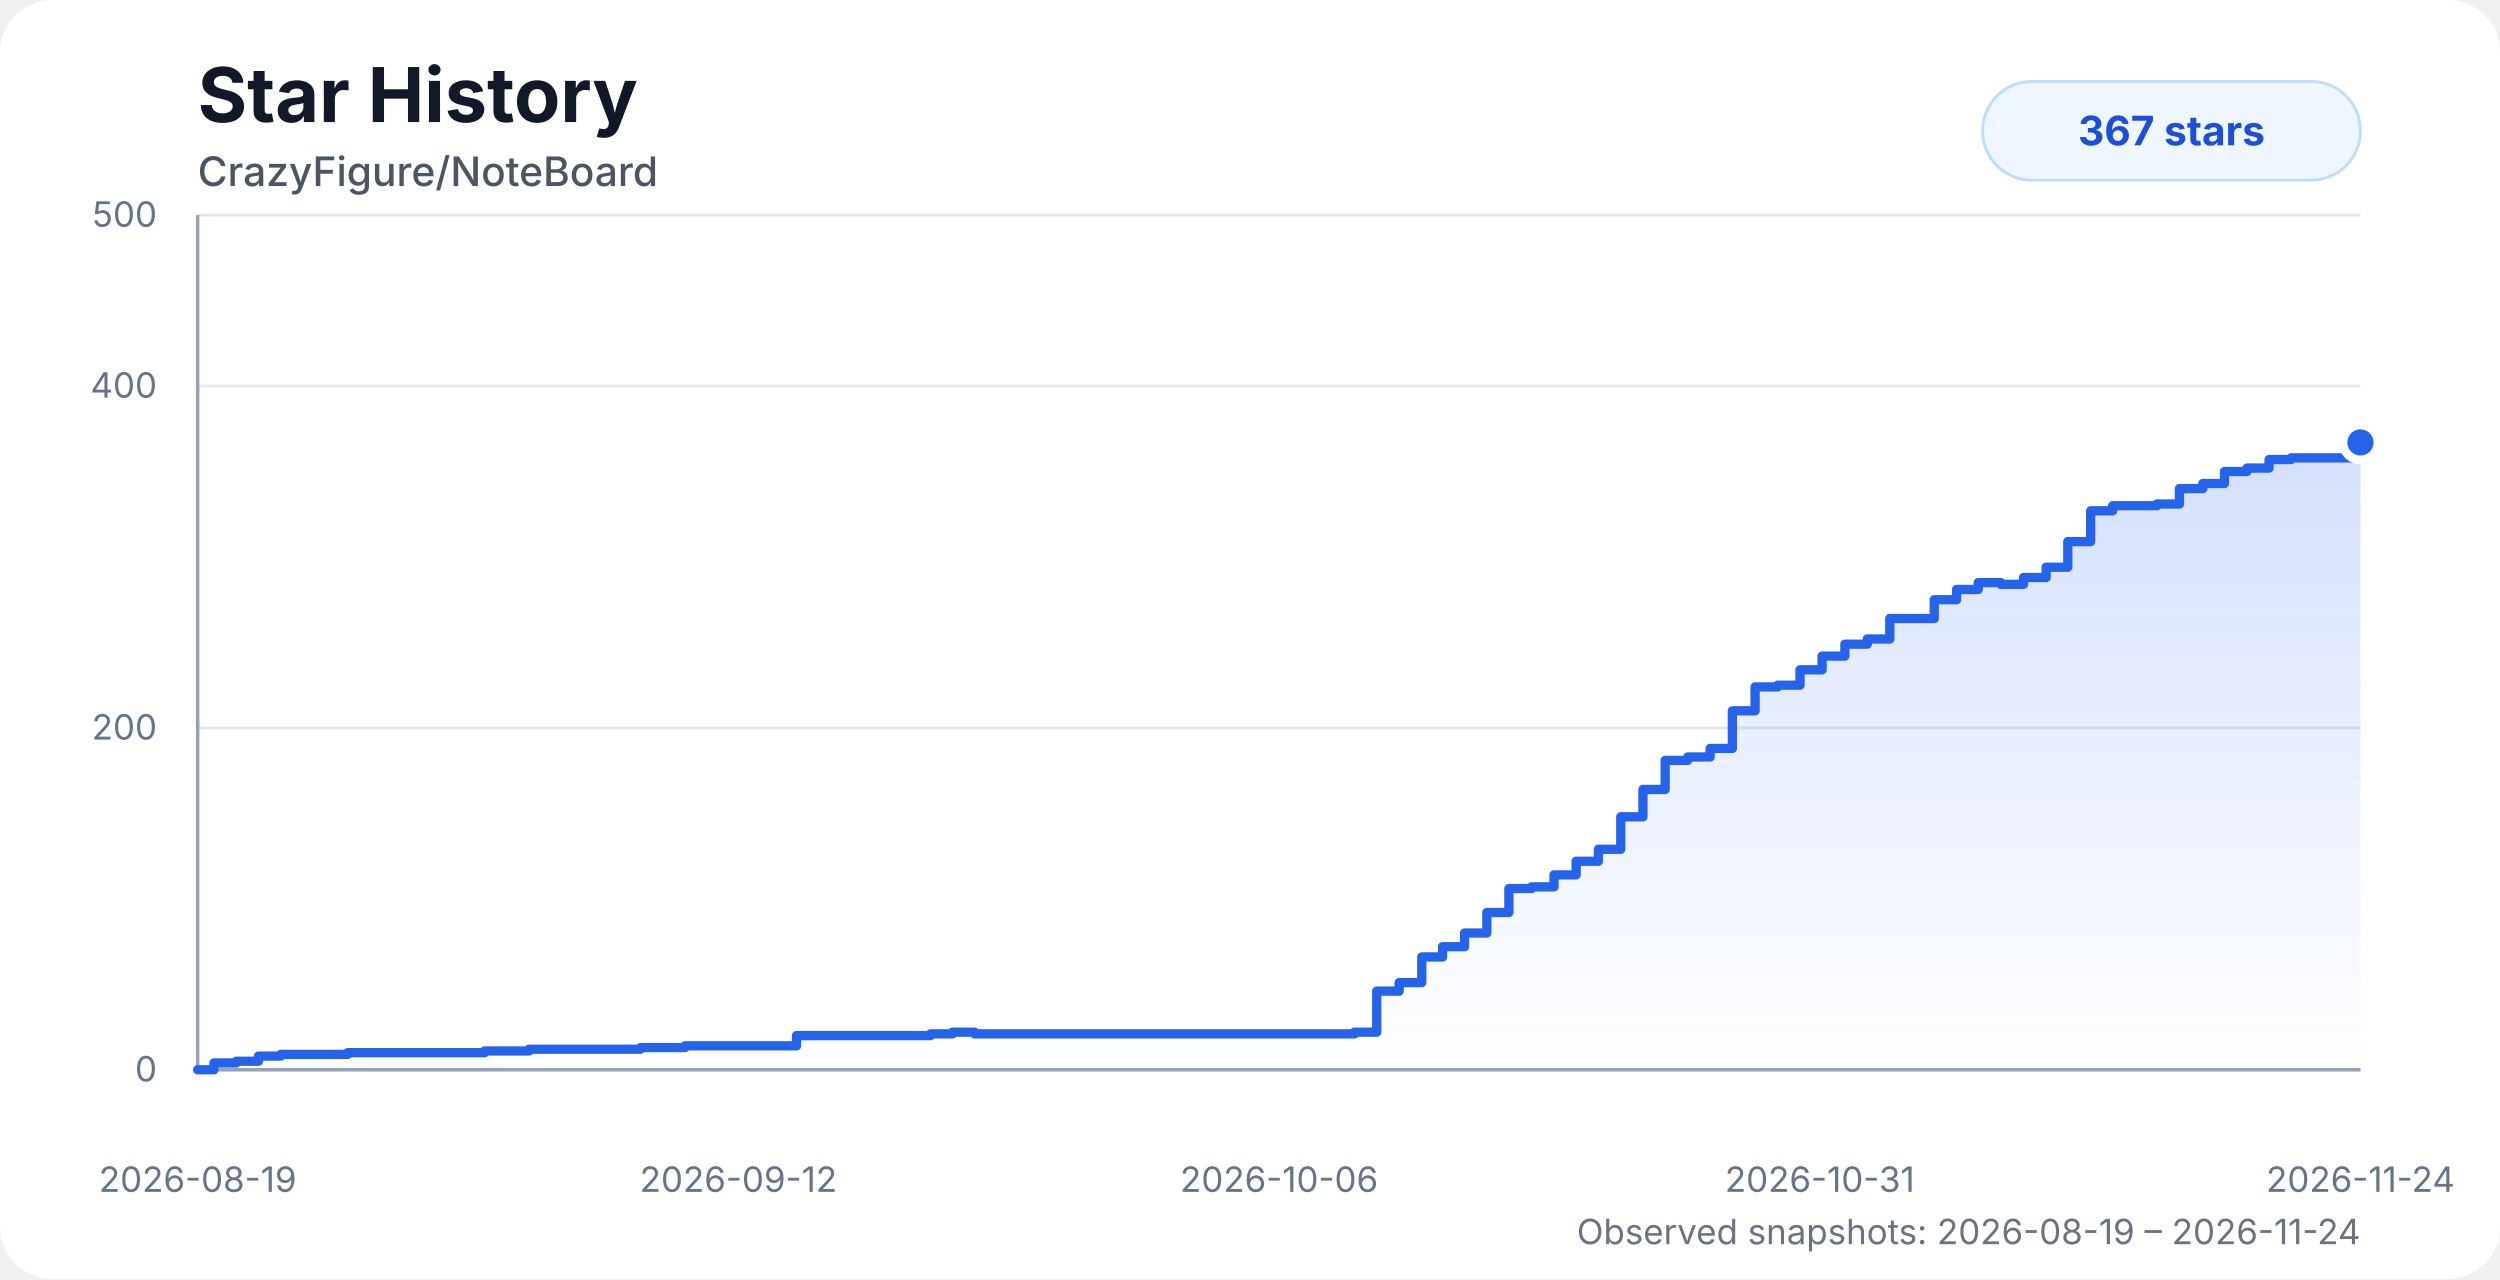
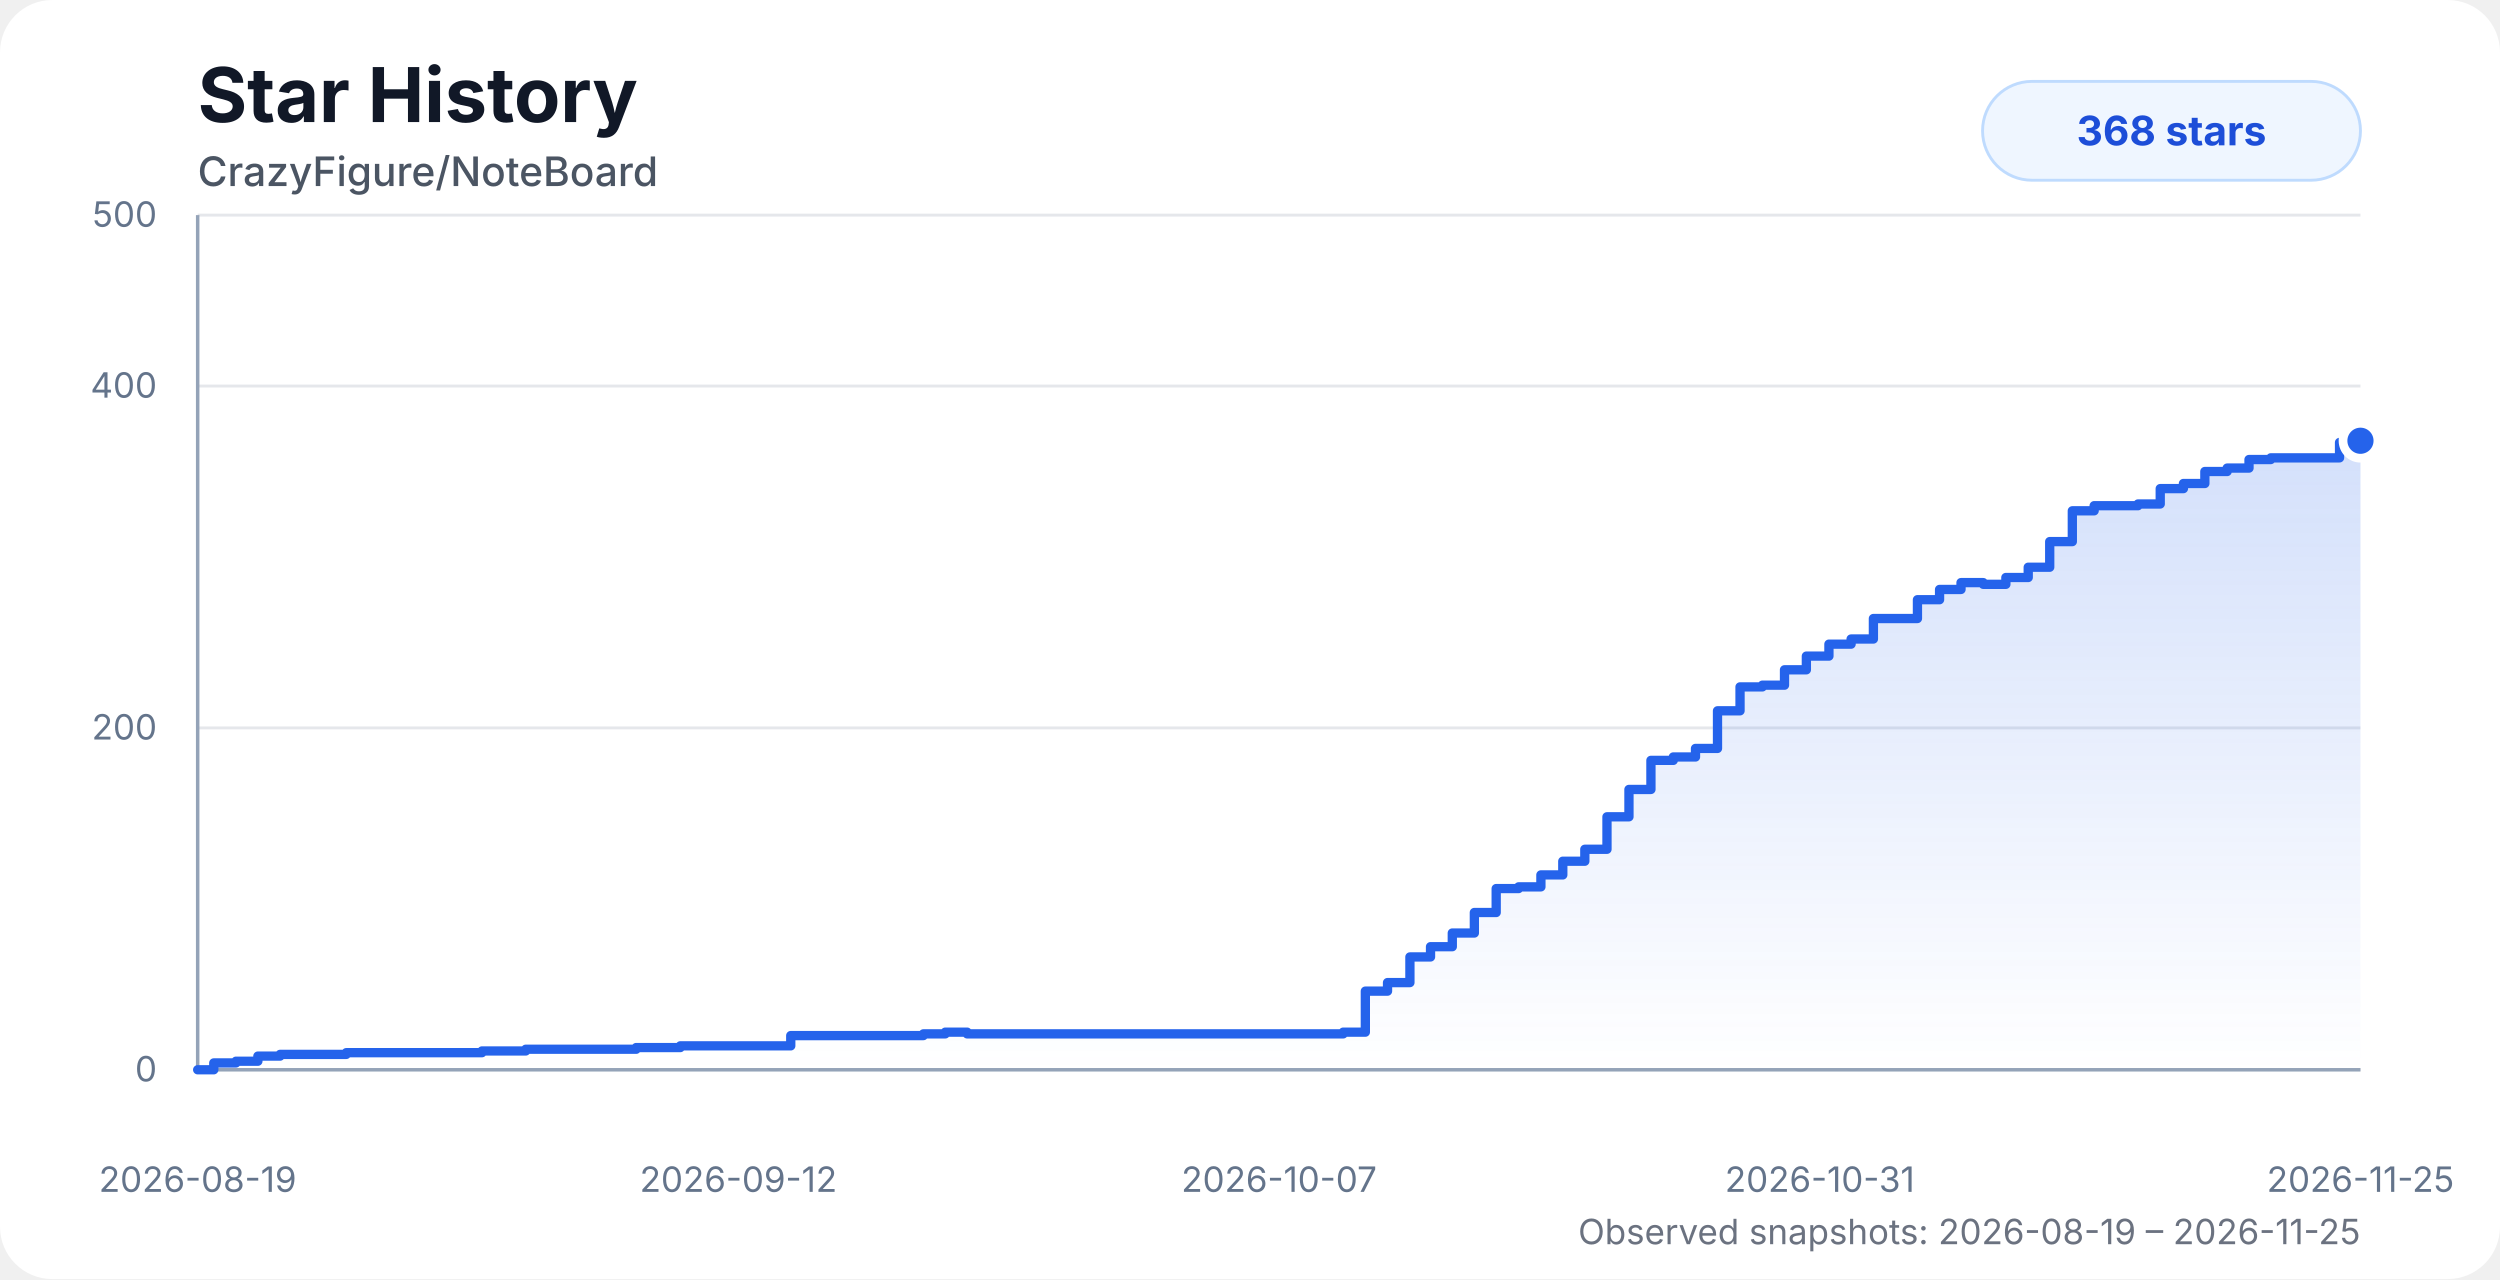
<svg xmlns="http://www.w3.org/2000/svg" width="860" height="440" viewBox="0 0 860 440" role="img" aria-labelledby="title desc">
  <style>
    .chart-bg { fill: #ffffff; }
    .title { fill: #111827; font: 700 26px system-ui, -apple-system, BlinkMacSystemFont, "Segoe UI", sans-serif; }
    .subtitle { fill: #4b5563; font: 500 14px system-ui, -apple-system, BlinkMacSystemFont, "Segoe UI", sans-serif; }
    .axis-label { fill: #64748b; font: 12px system-ui, -apple-system, BlinkMacSystemFont, "Segoe UI", sans-serif; }
    .grid { stroke: #e5e7eb; stroke-width: 1; }
    .axis { stroke: #94a3b8; stroke-width: 1.2; }
    .area { fill: url(#starGradient); opacity: 0.28; }
    .line { fill: none; stroke: #2563eb; stroke-width: 3.2; stroke-linecap: round; stroke-linejoin: round; }
    .dot { fill: #2563eb; stroke: #ffffff; stroke-width: 3; }
    .badge { fill: #eff6ff; stroke: #bfdbfe; }
    .badge-text { fill: #1d4ed8; font: 700 14px system-ui, -apple-system, BlinkMacSystemFont, "Segoe UI", sans-serif; }
    .status { fill: #6b7280; font: 12px system-ui, -apple-system, BlinkMacSystemFont, "Segoe UI", sans-serif; }
    @media (prefers-color-scheme: dark) {
      .chart-bg { fill: #0d1117; }
      .title { fill: #f8fafc; }
      .subtitle { fill: #cbd5e1; }
      .axis-label { fill: #94a3b8; }
      .grid { stroke: #1f2937; }
      .axis { stroke: #475569; }
      .dot { stroke: #0d1117; }
      .badge { fill: #172554; stroke: #1d4ed8; }
      .badge-text { fill: #bfdbfe; }
      .status { fill: #94a3b8; }
    }
  </style>
  <defs>
    <linearGradient id="starGradient" x1="0" x2="0" y1="0" y2="1">
      <stop offset="0%" stop-color="#2563eb" stop-opacity="0.72" />
      <stop offset="100%" stop-color="#2563eb" stop-opacity="0" />
    </linearGradient>
  </defs>
  <rect class="chart-bg" width="860" height="440" rx="18" />
  <text class="title" x="68" y="42">Star History</text>
  <text class="subtitle" x="68" y="64">CrazyFigure/NoteBoard</text>
  <g>
    <line class="grid" x1="68" y1="368" x2="812" y2="368" />
    <line class="grid" x1="68" y1="250.4" x2="812" y2="250.4" />
    <line class="grid" x1="68" y1="132.8" x2="812" y2="132.8" />
    <line class="grid" x1="68" y1="74" x2="812" y2="74" />
    <line class="axis" x1="68" y1="74" x2="68" y2="368" />
    <line class="axis" x1="68" y1="368" x2="812" y2="368" />
    <text class="axis-label" x="54" y="372" text-anchor="end">0</text>
    <text class="axis-label" x="54" y="254.4" text-anchor="end">200</text>
    <text class="axis-label" x="54" y="136.8" text-anchor="end">400</text>
    <text class="axis-label" x="54" y="78" text-anchor="end">500</text>
    <text class="axis-label" x="68" y="410" text-anchor="middle">2026-08-19</text>
    <text class="axis-label" x="254" y="410" text-anchor="middle">2026-09-12</text>
-     <text class="axis-label" x="440" y="410" text-anchor="middle">2026-10-06</text>
+     <text class="axis-label" x="440" y="410" text-anchor="middle">2026-10-07</text>
    <text class="axis-label" x="626" y="410" text-anchor="middle">2026-10-31</text>
-     <text class="axis-label" x="812" y="410" text-anchor="middle">2026-11-24</text>
+     <text class="axis-label" x="812" y="410" text-anchor="middle">2026-11-25</text>
  </g>
-   <path class="area" d="M 68 368 H 68 V 368 H 73.6 V 365.65 H 81.3 V 365.06 H 88.91 V 363.3 H 96.62 V 362.71 H 104.29 V 362.71 H 111.92 V 362.71 H 119.62 V 362.12 H 130.02 V 362.12 H 138.23 V 362.12 H 144.28 V 362.12 H 151.6 V 362.12 H 159.35 V 362.12 H 166.76 V 361.53 H 174.31 V 361.53 H 181.96 V 360.94 H 189.66 V 360.94 H 197.27 V 360.94 H 205 V 360.94 H 212.7 V 360.94 H 220.31 V 360.36 H 228 V 360.36 H 235.66 V 359.77 H 243.33 V 359.77 H 250.93 V 359.77 H 258.72 V 359.77 H 266.43 V 359.77 H 274.01 V 356.24 H 281.66 V 356.24 H 289.34 V 356.24 H 296.94 V 356.24 H 304.6 V 356.24 H 312.4 V 356.24 H 320.09 V 355.65 H 327.7 V 355.06 H 335.28 V 355.65 H 342.99 V 355.65 H 350.63 V 355.65 H 358.3 V 355.65 H 366.11 V 355.65 H 373.9 V 355.65 H 381.55 V 355.65 H 389.16 V 355.65 H 396.95 V 355.65 H 404.56 V 355.65 H 412.08 V 355.65 H 419.86 V 355.65 H 427.58 V 355.65 H 435.39 V 355.65 H 442.95 V 355.65 H 450.68 V 355.65 H 458.33 V 355.65 H 465.93 V 355.06 H 473.6 V 340.95 H 481.31 V 338.01 H 489.09 V 329.19 H 496.25 V 325.66 H 503.81 V 320.96 H 511.47 V 313.9 H 519.06 V 305.67 H 526.84 V 305.08 H 534.58 V 300.97 H 542.19 V 296.26 H 549.84 V 292.15 H 557.54 V 280.98 H 565.17 V 271.57 H 572.81 V 261.57 H 580.57 V 260.4 H 588.29 V 257.46 H 595.93 V 244.52 H 603.75 V 236.29 H 611.53 V 235.7 H 619.2 V 230.41 H 626.8 V 225.7 H 634.64 V 221.59 H 642.34 V 219.82 H 650.09 V 212.77 H 657.61 V 212.77 H 665.38 V 206.3 H 673.07 V 202.77 H 680.52 V 200.42 H 688.24 V 201.01 H 696.1 V 198.66 H 703.87 V 195.13 H 711.32 V 186.31 H 719.19 V 175.72 H 726.76 V 173.96 H 734.26 V 173.96 H 742.01 V 173.37 H 749.72 V 168.08 H 757.78 V 166.32 H 765.22 V 162.2 H 772.97 V 161.02 H 780.56 V 158.08 H 788.13 V 157.5 H 795.75 V 157.5 H 803.73 V 157.5 H 812 V 152.2 L 812 368 L 68 368 Z" />
-   <path class="line" d="M 68 368 H 68 V 368 H 73.6 V 365.65 H 81.3 V 365.06 H 88.91 V 363.3 H 96.62 V 362.71 H 104.29 V 362.71 H 111.92 V 362.71 H 119.62 V 362.12 H 130.02 V 362.12 H 138.23 V 362.12 H 144.28 V 362.12 H 151.6 V 362.12 H 159.35 V 362.12 H 166.76 V 361.53 H 174.31 V 361.53 H 181.96 V 360.94 H 189.66 V 360.94 H 197.27 V 360.94 H 205 V 360.94 H 212.7 V 360.94 H 220.31 V 360.36 H 228 V 360.36 H 235.66 V 359.77 H 243.33 V 359.77 H 250.93 V 359.77 H 258.72 V 359.77 H 266.43 V 359.77 H 274.01 V 356.24 H 281.66 V 356.24 H 289.34 V 356.24 H 296.94 V 356.24 H 304.6 V 356.24 H 312.4 V 356.24 H 320.09 V 355.65 H 327.7 V 355.06 H 335.28 V 355.65 H 342.99 V 355.65 H 350.63 V 355.65 H 358.3 V 355.65 H 366.11 V 355.65 H 373.9 V 355.65 H 381.55 V 355.65 H 389.16 V 355.65 H 396.95 V 355.65 H 404.56 V 355.65 H 412.08 V 355.65 H 419.86 V 355.65 H 427.58 V 355.65 H 435.39 V 355.65 H 442.95 V 355.65 H 450.68 V 355.65 H 458.33 V 355.65 H 465.93 V 355.06 H 473.6 V 340.95 H 481.31 V 338.01 H 489.09 V 329.19 H 496.25 V 325.66 H 503.81 V 320.96 H 511.47 V 313.9 H 519.06 V 305.67 H 526.84 V 305.08 H 534.58 V 300.97 H 542.19 V 296.26 H 549.84 V 292.15 H 557.54 V 280.98 H 565.17 V 271.57 H 572.81 V 261.57 H 580.57 V 260.4 H 588.29 V 257.46 H 595.93 V 244.52 H 603.75 V 236.29 H 611.53 V 235.7 H 619.2 V 230.41 H 626.8 V 225.7 H 634.64 V 221.59 H 642.34 V 219.82 H 650.09 V 212.77 H 657.61 V 212.77 H 665.38 V 206.3 H 673.07 V 202.77 H 680.52 V 200.42 H 688.24 V 201.01 H 696.1 V 198.66 H 703.87 V 195.13 H 711.32 V 186.31 H 719.19 V 175.72 H 726.76 V 173.96 H 734.26 V 173.96 H 742.01 V 173.37 H 749.72 V 168.08 H 757.78 V 166.32 H 765.22 V 162.2 H 772.97 V 161.02 H 780.56 V 158.08 H 788.13 V 157.5 H 795.75 V 157.5 H 803.73 V 157.5 H 812 V 152.2" />
-   <circle class="dot" cx="812" cy="152.2" r="6" />
+   <path class="area" d="M 68 368 H 68 V 368 H 73.54 V 365.65 H 81.17 V 365.06 H 88.71 V 363.3 H 96.35 V 362.71 H 103.94 V 362.71 H 111.49 V 362.71 H 119.12 V 362.12 H 129.42 V 362.12 H 137.55 V 362.12 H 143.55 V 362.12 H 150.79 V 362.12 H 158.46 V 362.12 H 165.8 V 361.53 H 173.28 V 361.53 H 180.86 V 360.94 H 188.48 V 360.94 H 196.02 V 360.94 H 203.67 V 360.94 H 211.3 V 360.94 H 218.84 V 360.36 H 226.45 V 360.36 H 234.03 V 359.77 H 241.63 V 359.77 H 249.16 V 359.77 H 256.87 V 359.77 H 264.51 V 359.77 H 272.02 V 356.24 H 279.59 V 356.24 H 287.19 V 356.24 H 294.73 V 356.24 H 302.31 V 356.24 H 310.03 V 356.24 H 317.65 V 355.65 H 325.18 V 355.06 H 332.69 V 355.65 H 340.33 V 355.65 H 347.9 V 355.65 H 355.49 V 355.65 H 363.22 V 355.65 H 370.94 V 355.65 H 378.51 V 355.65 H 386.05 V 355.65 H 393.76 V 355.65 H 401.3 V 355.65 H 408.75 V 355.65 H 416.46 V 355.65 H 424.1 V 355.65 H 431.83 V 355.65 H 439.32 V 355.65 H 446.98 V 355.65 H 454.55 V 355.65 H 462.07 V 355.06 H 469.68 V 340.95 H 477.31 V 338.01 H 485.01 V 329.19 H 492.1 V 325.66 H 499.59 V 320.96 H 507.18 V 313.9 H 514.69 V 305.67 H 522.4 V 305.08 H 530.07 V 300.97 H 537.6 V 296.26 H 545.18 V 292.15 H 552.8 V 280.98 H 560.36 V 271.57 H 567.92 V 261.57 H 575.61 V 260.4 H 583.25 V 257.46 H 590.82 V 244.52 H 598.57 V 236.29 H 606.26 V 235.7 H 613.87 V 230.41 H 621.39 V 225.7 H 629.15 V 221.59 H 636.78 V 219.82 H 644.45 V 212.77 H 651.9 V 212.77 H 659.6 V 206.3 H 667.21 V 202.77 H 674.59 V 200.42 H 682.24 V 201.01 H 690.02 V 198.66 H 697.71 V 195.13 H 705.1 V 186.31 H 712.88 V 175.72 H 720.39 V 173.96 H 727.81 V 173.96 H 735.48 V 173.37 H 743.12 V 168.08 H 751.1 V 166.32 H 758.47 V 162.2 H 766.14 V 161.02 H 773.66 V 158.08 H 781.15 V 157.5 H 788.7 V 157.5 H 796.61 V 157.5 H 804.8 V 152.2 H 812 V 151.62 L 812 368 L 68 368 Z" />
+   <path class="line" d="M 68 368 H 68 V 368 H 73.54 V 365.65 H 81.17 V 365.06 H 88.71 V 363.3 H 96.35 V 362.71 H 103.94 V 362.71 H 111.49 V 362.71 H 119.12 V 362.12 H 129.42 V 362.12 H 137.55 V 362.12 H 143.55 V 362.12 H 150.79 V 362.12 H 158.46 V 362.12 H 165.8 V 361.53 H 173.28 V 361.53 H 180.86 V 360.94 H 188.48 V 360.94 H 196.02 V 360.94 H 203.67 V 360.94 H 211.3 V 360.94 H 218.84 V 360.36 H 226.45 V 360.36 H 234.03 V 359.77 H 241.63 V 359.77 H 249.16 V 359.77 H 256.87 V 359.77 H 264.51 V 359.77 H 272.02 V 356.24 H 279.59 V 356.24 H 287.19 V 356.24 H 294.73 V 356.24 H 302.31 V 356.24 H 310.03 V 356.24 H 317.65 V 355.65 H 325.18 V 355.06 H 332.69 V 355.65 H 340.33 V 355.65 H 347.9 V 355.65 H 355.49 V 355.65 H 363.22 V 355.65 H 370.94 V 355.65 H 378.51 V 355.65 H 386.05 V 355.65 H 393.76 V 355.65 H 401.3 V 355.65 H 408.75 V 355.65 H 416.46 V 355.65 H 424.1 V 355.65 H 431.83 V 355.65 H 439.32 V 355.65 H 446.98 V 355.65 H 454.55 V 355.65 H 462.07 V 355.06 H 469.68 V 340.95 H 477.31 V 338.01 H 485.01 V 329.19 H 492.1 V 325.66 H 499.59 V 320.96 H 507.18 V 313.9 H 514.69 V 305.67 H 522.4 V 305.08 H 530.07 V 300.97 H 537.6 V 296.26 H 545.18 V 292.15 H 552.8 V 280.98 H 560.36 V 271.57 H 567.92 V 261.57 H 575.61 V 260.4 H 583.25 V 257.46 H 590.82 V 244.52 H 598.57 V 236.29 H 606.26 V 235.7 H 613.87 V 230.41 H 621.39 V 225.7 H 629.15 V 221.59 H 636.78 V 219.82 H 644.45 V 212.77 H 651.9 V 212.77 H 659.6 V 206.3 H 667.21 V 202.77 H 674.59 V 200.42 H 682.24 V 201.01 H 690.02 V 198.66 H 697.71 V 195.13 H 705.1 V 186.31 H 712.88 V 175.72 H 720.39 V 173.96 H 727.81 V 173.96 H 735.48 V 173.37 H 743.12 V 168.08 H 751.1 V 166.32 H 758.47 V 162.2 H 766.14 V 161.02 H 773.66 V 158.08 H 781.15 V 157.5 H 788.7 V 157.5 H 796.61 V 157.5 H 804.8 V 152.2 H 812 V 151.62" />
+   <circle class="dot" cx="812" cy="151.62" r="6" />
  <rect class="badge" x="682" y="28" width="130" height="34" rx="17" />
-   <text class="badge-text" x="747" y="50" text-anchor="middle">367 stars</text>
-   <text class="status" x="812" y="428" text-anchor="end">Observed snapshots: 2026-08-19 – 2026-11-24</text>
+   <text class="badge-text" x="747" y="50" text-anchor="middle">368 stars</text>
+   <text class="status" x="812" y="428" text-anchor="end">Observed snapshots: 2026-08-19 – 2026-11-25</text>
</svg>
